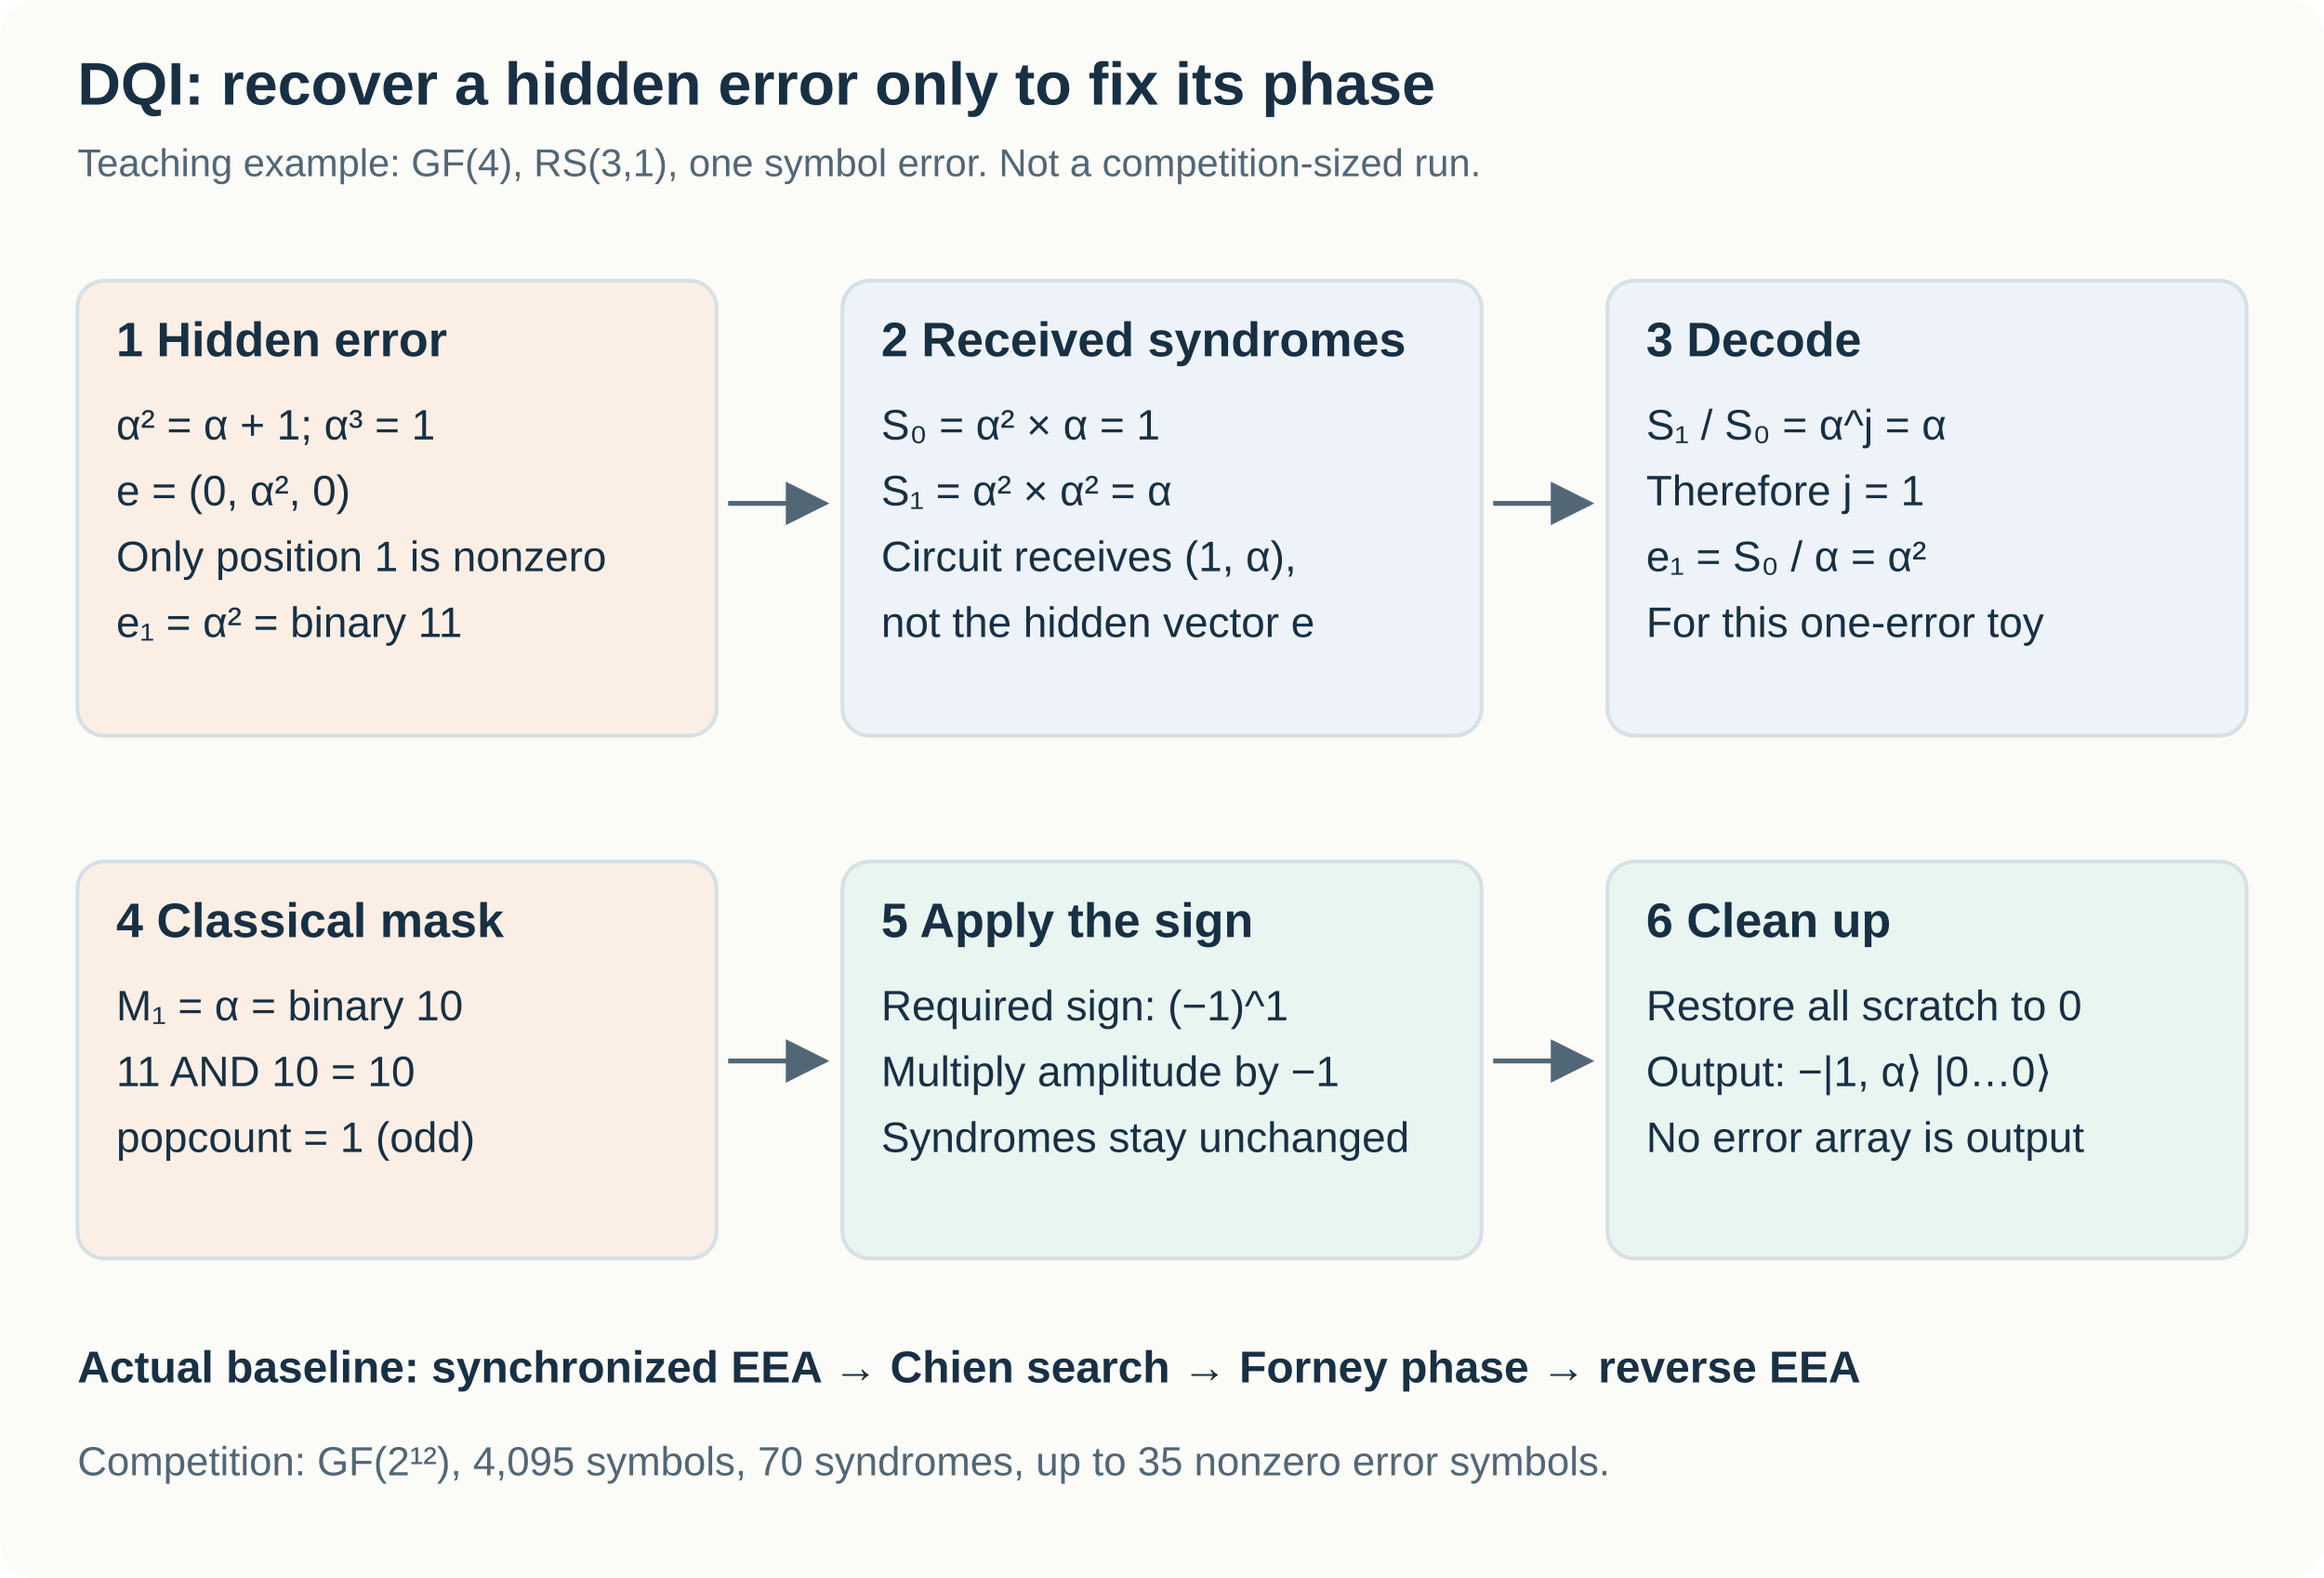
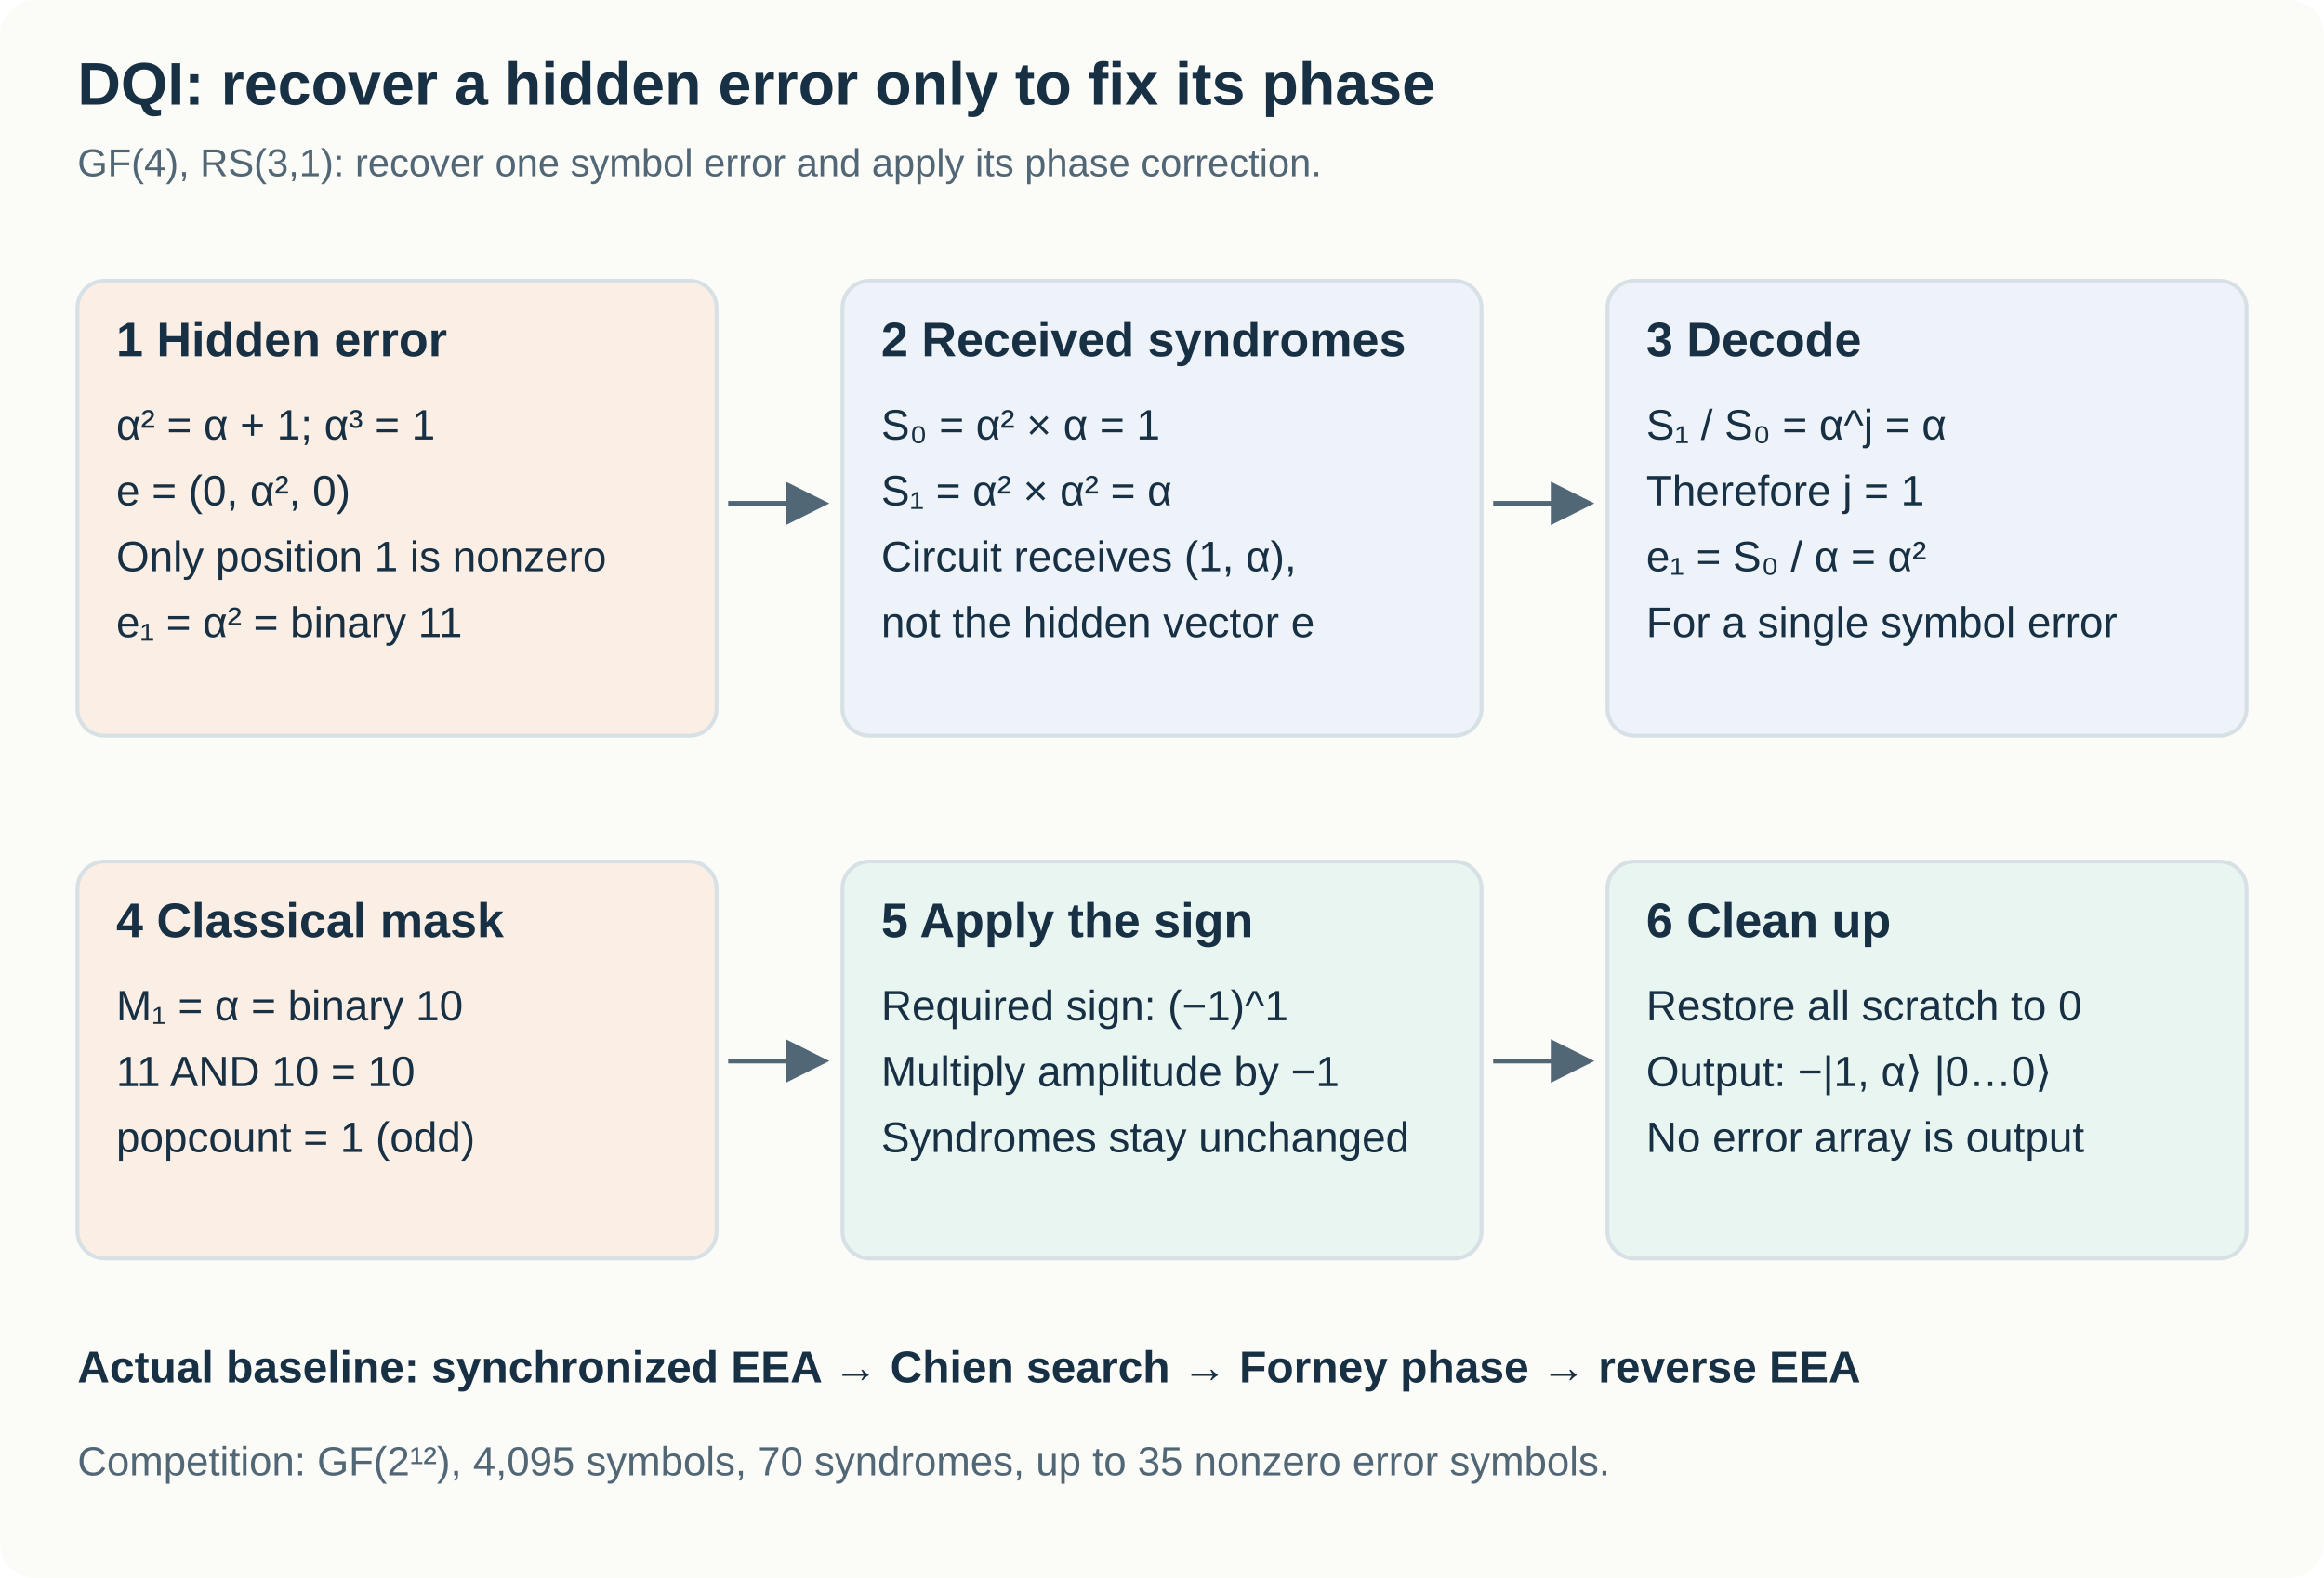
<svg xmlns="http://www.w3.org/2000/svg" width="1200" height="815" viewBox="0 0 1200 815" role="img" aria-labelledby="title desc">
  <defs>
    <marker id="arrow" viewBox="0 0 10 10" refX="9" refY="5" markerWidth="9" markerHeight="9" orient="auto-start-reverse">
      <path d="M0 0 L10 5 L0 10 Z" fill="#526776" />
    </marker>
  </defs>
  <rect width="1200" height="815" rx="18" fill="#fbfbf8" />
  <text x="40" y="54" font-family="Arial, Helvetica, sans-serif" font-size="31" font-weight="700" text-anchor="start" fill="#183044">DQI: recover a hidden error only to fix its phase</text>
-   <text x="40" y="91" font-family="Arial, Helvetica, sans-serif" font-size="20" font-weight="400" text-anchor="start" fill="#526776">Teaching example: GF(4), RS(3,1), one symbol error. Not a competition-sized run.</text>
+   <text x="40" y="91" font-family="Arial, Helvetica, sans-serif" font-size="20" font-weight="400" text-anchor="start" fill="#526776">GF(4), RS(3,1): recover one symbol error and apply its phase correction.</text>
  <rect x="40" y="145" width="330" height="235" rx="14" fill="#fbefe5" stroke="#d6e0e5" stroke-width="2" />
  <text x="60" y="184" font-family="Arial, Helvetica, sans-serif" font-size="25" font-weight="700" text-anchor="start" fill="#183044">1  Hidden error</text>
  <text x="60" y="227" font-family="Arial, Helvetica, sans-serif" font-size="22" font-weight="400" text-anchor="start" fill="#183044">α² = α + 1; α³ = 1</text>
  <text x="60" y="261" font-family="Arial, Helvetica, sans-serif" font-size="22" font-weight="400" text-anchor="start" fill="#183044">e = (0, α², 0)</text>
  <text x="60" y="295" font-family="Arial, Helvetica, sans-serif" font-size="22" font-weight="400" text-anchor="start" fill="#183044">Only position 1 is nonzero</text>
  <text x="60" y="329" font-family="Arial, Helvetica, sans-serif" font-size="22" font-weight="400" text-anchor="start" fill="#183044">e₁ = α² = binary 11</text>
  <rect x="435" y="145" width="330" height="235" rx="14" fill="#edf3f8" stroke="#d6e0e5" stroke-width="2" />
  <text x="455" y="184" font-family="Arial, Helvetica, sans-serif" font-size="25" font-weight="700" text-anchor="start" fill="#183044">2  Received syndromes</text>
  <text x="455" y="227" font-family="Arial, Helvetica, sans-serif" font-size="22" font-weight="400" text-anchor="start" fill="#183044">S₀ = α² × α = 1</text>
  <text x="455" y="261" font-family="Arial, Helvetica, sans-serif" font-size="22" font-weight="400" text-anchor="start" fill="#183044">S₁ = α² × α² = α</text>
  <text x="455" y="295" font-family="Arial, Helvetica, sans-serif" font-size="22" font-weight="400" text-anchor="start" fill="#183044">Circuit receives (1, α),</text>
  <text x="455" y="329" font-family="Arial, Helvetica, sans-serif" font-size="22" font-weight="400" text-anchor="start" fill="#183044">not the hidden vector e</text>
  <rect x="830" y="145" width="330" height="235" rx="14" fill="#edf3f8" stroke="#d6e0e5" stroke-width="2" />
  <text x="850" y="184" font-family="Arial, Helvetica, sans-serif" font-size="25" font-weight="700" text-anchor="start" fill="#183044">3  Decode</text>
  <text x="850" y="227" font-family="Arial, Helvetica, sans-serif" font-size="22" font-weight="400" text-anchor="start" fill="#183044">S₁ / S₀ = α^j = α</text>
  <text x="850" y="261" font-family="Arial, Helvetica, sans-serif" font-size="22" font-weight="400" text-anchor="start" fill="#183044">Therefore j = 1</text>
  <text x="850" y="295" font-family="Arial, Helvetica, sans-serif" font-size="22" font-weight="400" text-anchor="start" fill="#183044">e₁ = S₀ / α = α²</text>
-   <text x="850" y="329" font-family="Arial, Helvetica, sans-serif" font-size="22" font-weight="400" text-anchor="start" fill="#183044">For this one-error toy</text>
+   <text x="850" y="329" font-family="Arial, Helvetica, sans-serif" font-size="22" font-weight="400" text-anchor="start" fill="#183044">For a single symbol error</text>
  <line x1="376" y1="260" x2="426" y2="260" stroke="#526776" stroke-width="2.5" marker-end="url(#arrow)" />
  <line x1="771" y1="260" x2="821" y2="260" stroke="#526776" stroke-width="2.5" marker-end="url(#arrow)" />
  <rect x="40" y="445" width="330" height="205" rx="14" fill="#fbefe5" stroke="#d6e0e5" stroke-width="2" />
  <text x="60" y="484" font-family="Arial, Helvetica, sans-serif" font-size="25" font-weight="700" text-anchor="start" fill="#183044">4  Classical mask</text>
  <text x="60" y="527" font-family="Arial, Helvetica, sans-serif" font-size="22" font-weight="400" text-anchor="start" fill="#183044">M₁ = α = binary 10</text>
  <text x="60" y="561" font-family="Arial, Helvetica, sans-serif" font-size="22" font-weight="400" text-anchor="start" fill="#183044">11 AND 10 = 10</text>
  <text x="60" y="595" font-family="Arial, Helvetica, sans-serif" font-size="22" font-weight="400" text-anchor="start" fill="#183044">popcount = 1 (odd)</text>
  <rect x="435" y="445" width="330" height="205" rx="14" fill="#e9f5f1" stroke="#d6e0e5" stroke-width="2" />
  <text x="455" y="484" font-family="Arial, Helvetica, sans-serif" font-size="25" font-weight="700" text-anchor="start" fill="#183044">5  Apply the sign</text>
  <text x="455" y="527" font-family="Arial, Helvetica, sans-serif" font-size="22" font-weight="400" text-anchor="start" fill="#183044">Required sign: (−1)^1</text>
  <text x="455" y="561" font-family="Arial, Helvetica, sans-serif" font-size="22" font-weight="400" text-anchor="start" fill="#183044">Multiply amplitude by −1</text>
  <text x="455" y="595" font-family="Arial, Helvetica, sans-serif" font-size="22" font-weight="400" text-anchor="start" fill="#183044">Syndromes stay unchanged</text>
  <rect x="830" y="445" width="330" height="205" rx="14" fill="#e9f5f1" stroke="#d6e0e5" stroke-width="2" />
  <text x="850" y="484" font-family="Arial, Helvetica, sans-serif" font-size="25" font-weight="700" text-anchor="start" fill="#183044">6  Clean up</text>
  <text x="850" y="527" font-family="Arial, Helvetica, sans-serif" font-size="22" font-weight="400" text-anchor="start" fill="#183044">Restore all scratch to 0</text>
  <text x="850" y="561" font-family="Arial, Helvetica, sans-serif" font-size="22" font-weight="400" text-anchor="start" fill="#183044">Output: −|1, α⟩ |0…0⟩</text>
  <text x="850" y="595" font-family="Arial, Helvetica, sans-serif" font-size="22" font-weight="400" text-anchor="start" fill="#183044">No error array is output</text>
  <line x1="376" y1="548" x2="426" y2="548" stroke="#526776" stroke-width="2.5" marker-end="url(#arrow)" />
  <line x1="771" y1="548" x2="821" y2="548" stroke="#526776" stroke-width="2.5" marker-end="url(#arrow)" />
  <text x="40" y="714" font-family="Arial, Helvetica, sans-serif" font-size="23" font-weight="700" text-anchor="start" fill="#183044">Actual baseline: synchronized EEA → Chien search → Forney phase → reverse EEA</text>
  <text x="40" y="762" font-family="Arial, Helvetica, sans-serif" font-size="21" font-weight="400" text-anchor="start" fill="#526776">Competition: GF(2¹²), 4,095 symbols, 70 syndromes, up to 35 nonzero error symbols.</text>
</svg>
